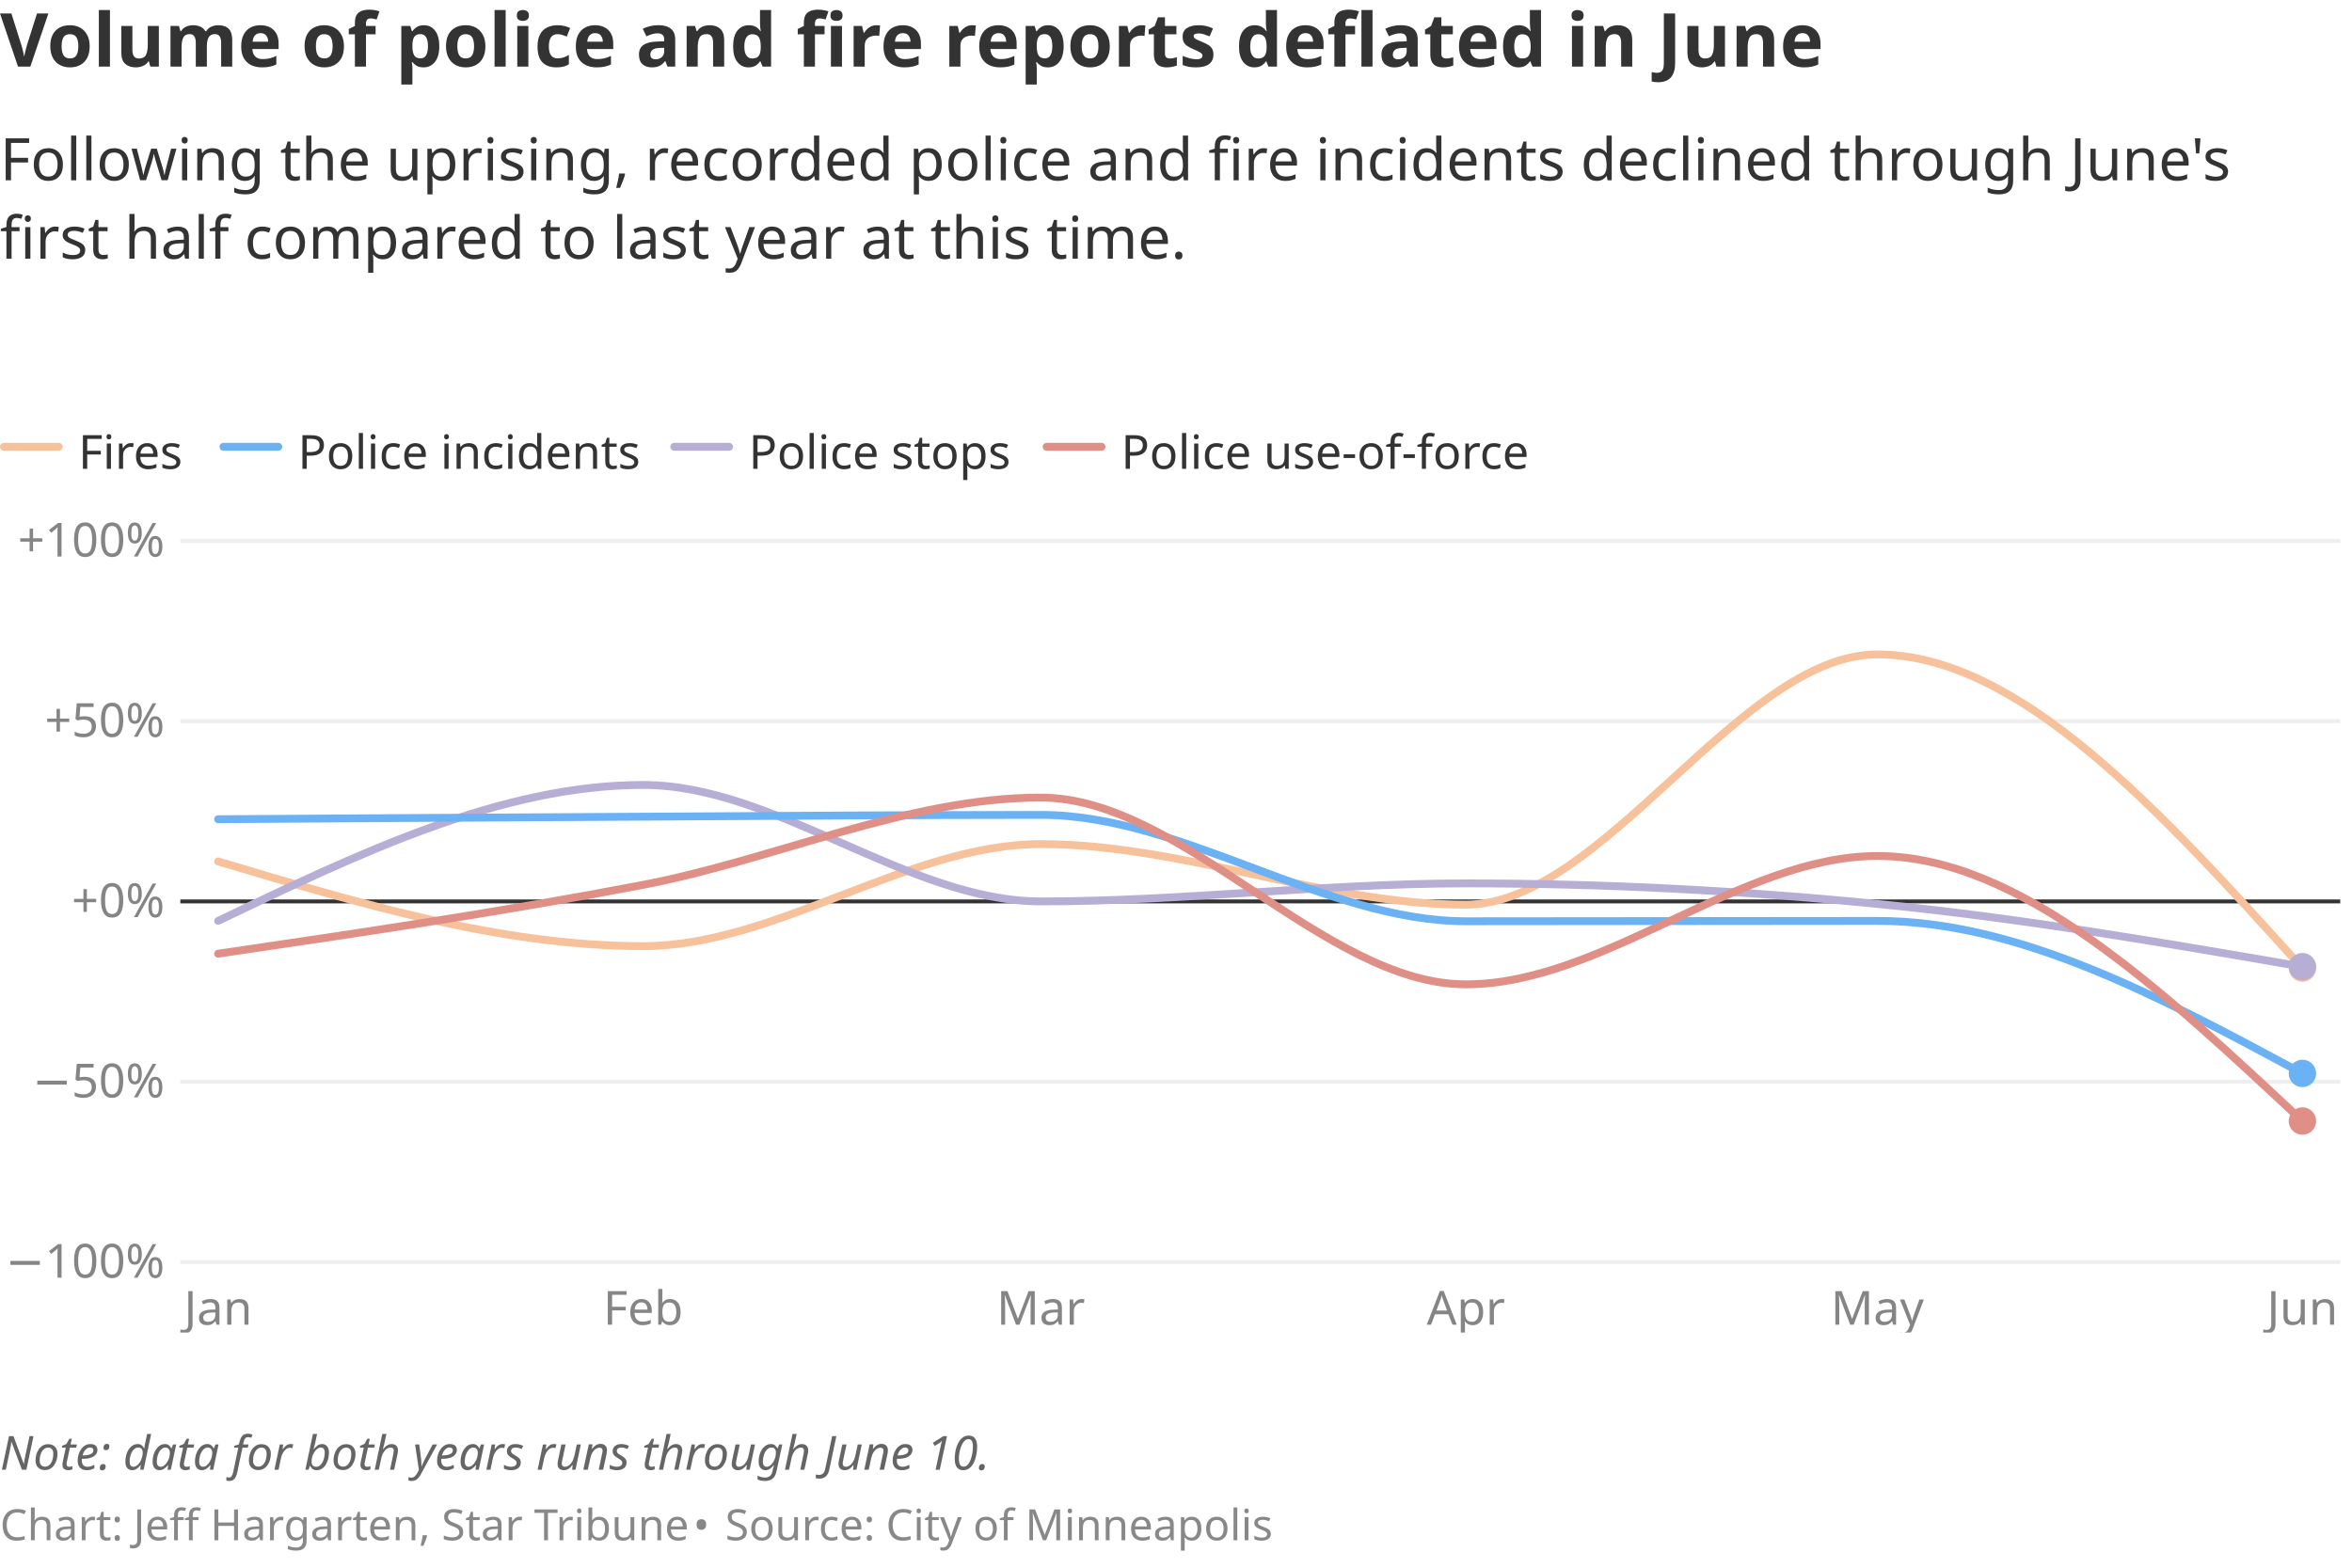
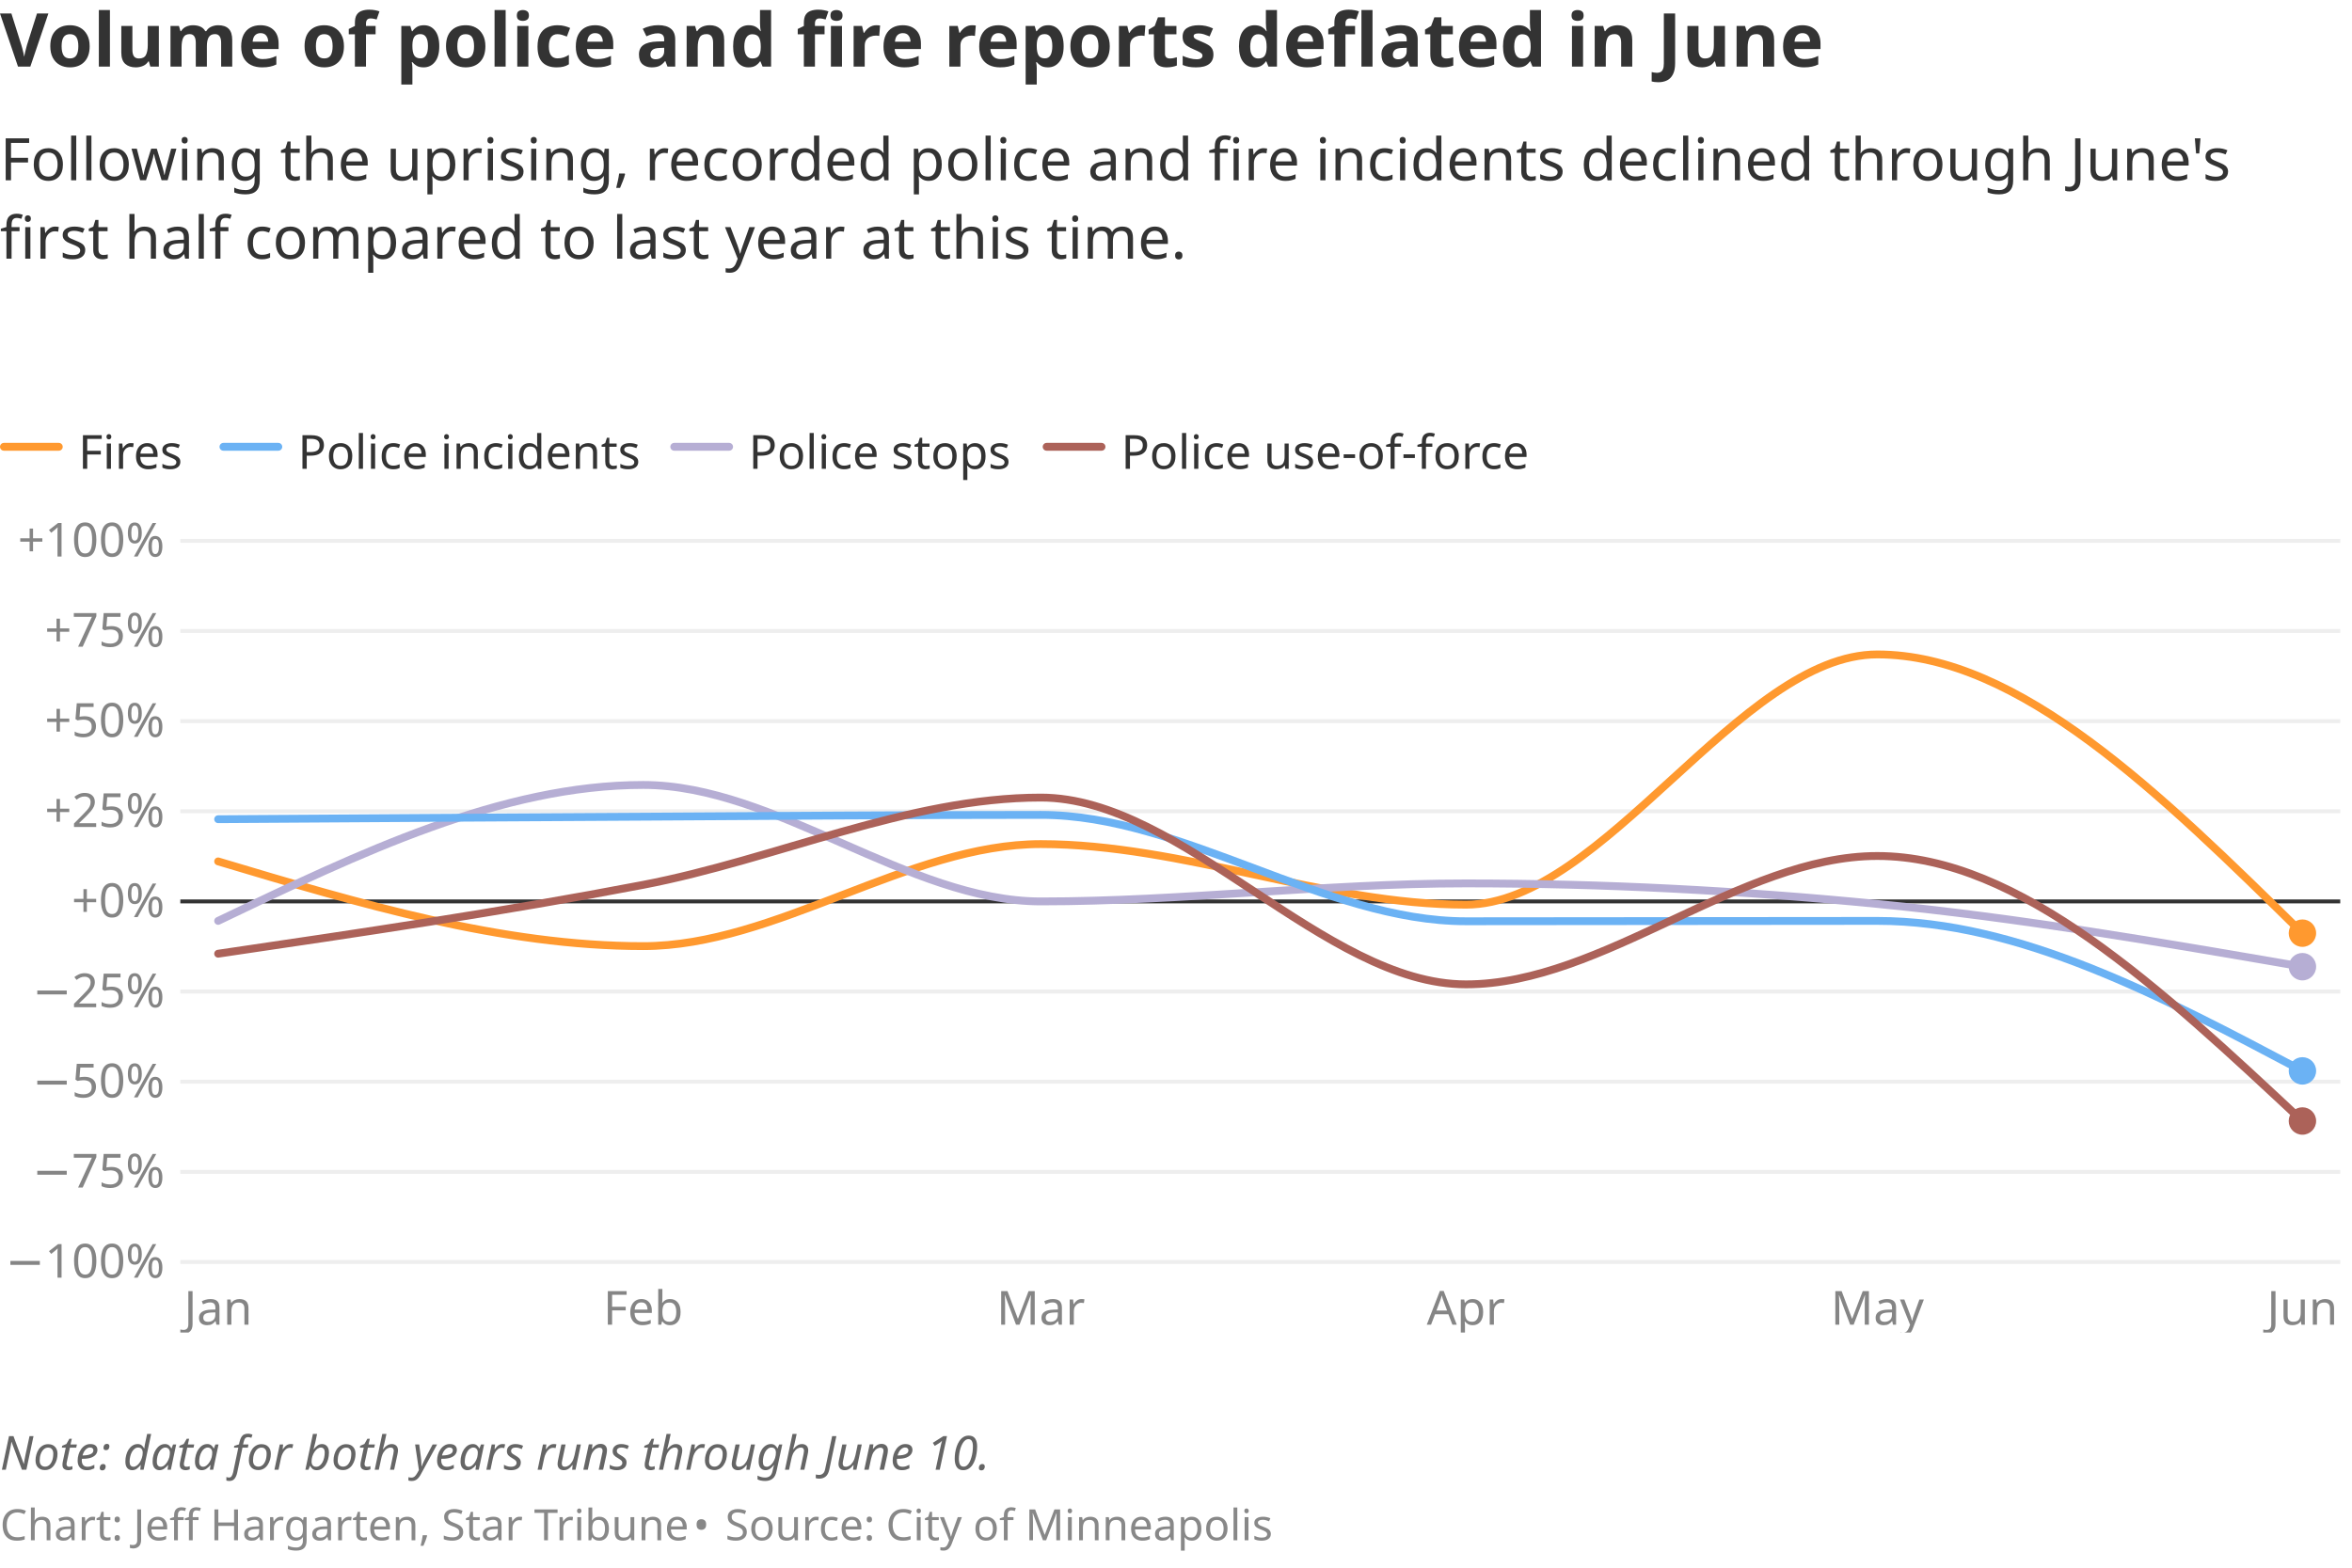
<svg xmlns="http://www.w3.org/2000/svg" id="exportSvg" width="600" height="400">
  <defs />
  <g>
    <g id="header-svg">
      <g id="text-svg">
        <text transform="translate(0, -2)" fill="rgb(51,51,51)" style="font-family: BentonSans; font-weight: 700; font-size: 19px;">
          <tspan x="0" dy="19">Volume of police and fire reports deflated in June</tspan>
        </text>
      </g>
      <g id="text-svg">
        <text transform="translate(0, 31)" fill="rgb(51,51,51)" style="font-family: BentonSans; font-weight: 400; font-size: 15px;">
          <tspan x="0" dy="15">Following the uprising, recorded police and fire incidents declined through June's </tspan>
        </text>
        <text transform="translate(0, 51)" fill="rgb(51,51,51)" style="font-family: BentonSans; font-weight: 400; font-size: 15px;">
          <tspan x="0" dy="15">first half compared to last year at this time.</tspan>
        </text>
      </g>
    </g>
    <g id="chart-svg">
      <g id="group-svg" clip-path="url(#rect-mask-group-0)" transform="translate(0, 104)">
        <clipPath id="rect-mask-group-0">
          <rect x="0" y="0" width="600" height="236" />
        </clipPath>
        <g id="group-svg" transform="translate(46, 34)">
          <g id="x-svg ticks-svg" transform="translate(0, 189)">
            <g transform="translate(9.649737, 0)">
              <text transform="translate(-9.999998, -12) translate(9.999998, 11)" fill="rgb(133, 133, 133)" style="text-anchor: middle; font-family: BentonSans; font-weight: 400; font-size: 12px;">
                <tspan x="0" dy="12">Jan</tspan>
              </text>
            </g>
            <g transform="translate(118.0887, 0)">
              <text transform="translate(-10, -12) translate(10, 11)" fill="rgb(133, 133, 133)" style="text-anchor: middle; font-family: BentonSans; font-weight: 400; font-size: 12px;">
                <tspan x="0" dy="12">Feb</tspan>
              </text>
            </g>
            <g transform="translate(219.5315, 0)">
              <text transform="translate(-11.5, -12) translate(11.5, 11)" fill="rgb(133, 133, 133)" style="text-anchor: middle; font-family: BentonSans; font-weight: 400; font-size: 12px;">
                <tspan x="0" dy="12">Mar</tspan>
              </text>
            </g>
            <g transform="translate(327.9704, 0)">
              <text transform="translate(-10, -12) translate(10, 11)" fill="rgb(133, 133, 133)" style="text-anchor: middle; font-family: BentonSans; font-weight: 400; font-size: 12px;">
                <tspan x="0" dy="12">Apr</tspan>
              </text>
            </g>
            <g transform="translate(432.9113, 0)">
              <text transform="translate(-12.5, -12) translate(12.5, 11)" fill="rgb(133, 133, 133)" style="text-anchor: middle; font-family: BentonSans; font-weight: 400; font-size: 12px;">
                <tspan x="0" dy="12">May</tspan>
              </text>
            </g>
            <g transform="translate(541.3503, 0)">
              <text transform="translate(-10, -12) translate(10, 11)" fill="rgb(133, 133, 133)" style="text-anchor: middle; font-family: BentonSans; font-weight: 400; font-size: 12px;">
                <tspan x="0" dy="12">Jun</tspan>
              </text>
            </g>
          </g>
          <g id="x-svg axis-svg" transform="translate(0, 92)">
            <line x1="0" x2="551" y1="0" y2="0" style="stroke: rgb(51, 51, 51); stroke-width: 1;" />
          </g>
          <g id="y-grid-svg">
            <g transform="translate(0, 184)">
              <line x1="0" x2="551" y1="0" y2="0" style="stroke: rgb(238, 238, 238); stroke-width: 1;" />
              <text transform="translate(-4, 4) translate(-41, -12) translate(41, 0)" fill="rgb(133, 133, 133)" style="text-anchor: end; font-family: BentonSans; font-weight: 400; font-size: 12px;">
                <tspan x="0" dy="12">−100%</tspan>
              </text>
            </g>
+             <g transform="translate(0, 161)">
+               <line x1="0" x2="551" y1="0" y2="0" style="stroke: rgb(238, 238, 238); stroke-width: 1;" />
+               <text transform="translate(-4, 4) translate(-33, -12) translate(33, 0)" fill="rgb(133, 133, 133)" style="text-anchor: end; font-family: BentonSans; font-weight: 400; font-size: 12px;">
+                 <tspan x="0" dy="12">−75%</tspan>
+               </text>
+             </g>
            <g transform="translate(0, 138)">
              <line x1="0" x2="551" y1="0" y2="0" style="stroke: rgb(238, 238, 238); stroke-width: 1;" />
              <text transform="translate(-4, 4) translate(-35, -12) translate(35, 0)" fill="rgb(133, 133, 133)" style="text-anchor: end; font-family: BentonSans; font-weight: 400; font-size: 12px;">
                <tspan x="0" dy="12">−50%</tspan>
+               </text>
+             </g>
+             <g transform="translate(0, 115)">
+               <line x1="0" x2="551" y1="0" y2="0" style="stroke: rgb(238, 238, 238); stroke-width: 1;" />
+               <text transform="translate(-4, 4) translate(-34, -12) translate(34, 0)" fill="rgb(133, 133, 133)" style="text-anchor: end; font-family: BentonSans; font-weight: 400; font-size: 12px;">
+                 <tspan x="0" dy="12">−25%</tspan>
              </text>
            </g>
            <g id="tick-svg tick-major-svg" transform="translate(0, 92)">
              <text transform="translate(-4, 4) translate(-28, -12) translate(28, 0)" fill="rgb(133, 133, 133)" style="text-anchor: end; font-family: BentonSans; font-weight: 400; font-size: 12px;">
                <tspan x="0" dy="12">+0%</tspan>
              </text>
            </g>
+             <g transform="translate(0, 69)">
+               <line x1="0" x2="551" y1="0" y2="0" style="stroke: rgb(238, 238, 238); stroke-width: 1;" />
+               <text transform="translate(-4, 4) translate(-34, -12) translate(34, 0)" fill="rgb(133, 133, 133)" style="text-anchor: end; font-family: BentonSans; font-weight: 400; font-size: 12px;">
+                 <tspan x="0" dy="12">+25%</tspan>
+               </text>
+             </g>
            <g transform="translate(0, 46)">
              <line x1="0" x2="551" y1="0" y2="0" style="stroke: rgb(238, 238, 238); stroke-width: 1;" />
              <text transform="translate(-4, 4) translate(-35, -12) translate(35, 0)" fill="rgb(133, 133, 133)" style="text-anchor: end; font-family: BentonSans; font-weight: 400; font-size: 12px;">
                <tspan x="0" dy="12">+50%</tspan>
              </text>
            </g>
+             <g transform="translate(0, 23)">
+               <line x1="0" x2="551" y1="0" y2="0" style="stroke: rgb(238, 238, 238); stroke-width: 1;" />
+               <text transform="translate(-4, 4) translate(-33, -12) translate(33, 0)" fill="rgb(133, 133, 133)" style="text-anchor: end; font-family: BentonSans; font-weight: 400; font-size: 12px;">
+                 <tspan x="0" dy="12">+75%</tspan>
+               </text>
+             </g>
            <g>
              <line x1="0" x2="551" y1="0" y2="0" style="stroke: rgb(238, 238, 238); stroke-width: 1;" />
              <text transform="translate(-4, 4) translate(-41, -12) translate(41, 0)" fill="rgb(133, 133, 133)" style="text-anchor: end; font-family: BentonSans; font-weight: 400; font-size: 12px;">
                <tspan x="0" dy="12">+100%</tspan>
              </text>
            </g>
          </g>
          <g id="lines-svg">
            <g id="fire-svg">
-               <path d="M9.65,81.788C45.796,92.598,81.942,103.408,118.089,103.408C151.903,103.408,185.717,77.372,219.532,77.372C255.678,77.372,291.824,92.828,327.97,92.828C362.951,92.828,397.931,28.98,432.911,28.98C469.058,28.98,505.204,69,541.35,109.02" stroke="rgb(247,194,155)" id="fire" style="stroke-width: 2; stroke-linejoin: round; stroke-linecap: round; fill: none; mix-blend-mode: normal;" />
+               <path d="M9.65,81.788C45.796,92.598,81.942,103.408,118.089,103.408C151.903,103.408,185.717,77.372,219.532,77.372C255.678,77.372,291.824,92.828,327.97,92.828C362.951,92.828,397.931,28.98,432.911,28.98C469.058,28.98,505.204,64.538,541.35,100.096" stroke="rgb(255,153,47)" id="fire" style="stroke-width: 2; stroke-linejoin: round; stroke-linecap: round; fill: none; mix-blend-mode: normal;" />
            </g>
            <g id="stops-svg">
              <path d="M9.65,96.968C45.796,79.626,81.942,62.284,118.089,62.284C151.903,62.284,185.717,92,219.532,92C255.678,92,291.824,87.4,327.97,87.4C362.951,87.4,397.931,89.216,432.911,92.644C469.058,96.186,505.204,102.419,541.35,108.652" stroke="rgb(182,174,212)" id="stops" style="stroke-width: 2; stroke-linejoin: round; stroke-linecap: round; fill: none; mix-blend-mode: normal;" />
            </g>
            <g id="police-svg">
-               <path d="M9.65,71.024C45.796,70.796,81.942,70.568,118.089,70.38C151.903,70.204,185.717,69.92,219.532,69.92C255.678,69.92,291.824,97.06,327.97,97.06C362.951,97.06,397.931,96.968,432.911,96.968C469.058,96.968,505.204,116.426,541.35,135.884" stroke="rgb(107,178,244)" id="police" style="stroke-width: 2; stroke-linejoin: round; stroke-linecap: round; fill: none; mix-blend-mode: normal;" />
+               <path d="M9.65,71.024C45.796,70.796,81.942,70.568,118.089,70.38C151.903,70.204,185.717,69.92,219.532,69.92C255.678,69.92,291.824,97.06,327.97,97.06C362.951,97.06,397.931,96.968,432.911,96.968C469.058,96.968,505.204,116.104,541.35,135.24" stroke="rgb(107,178,244)" id="police" style="stroke-width: 2; stroke-linejoin: round; stroke-linecap: round; fill: none; mix-blend-mode: normal;" />
            </g>
            <g id="force-svg">
-               <path d="M9.65,105.34C45.796,100.019,81.942,94.698,118.089,87.768C151.903,81.285,185.717,65.504,219.532,65.504C255.678,65.504,291.824,113.16,327.97,113.16C362.951,113.16,397.931,80.408,432.911,80.408C469.058,80.408,505.204,114.218,541.35,148.028" stroke="rgb(223,143,134)" id="force" style="stroke-width: 2; stroke-linejoin: round; stroke-linecap: round; fill: none; mix-blend-mode: normal;" />
+               <path d="M9.65,105.34C45.796,100.019,81.942,94.698,118.089,87.768C151.903,81.285,185.717,65.504,219.532,65.504C255.678,65.504,291.824,113.16,327.97,113.16C362.951,113.16,397.931,80.408,432.911,80.408C469.058,80.408,505.204,114.218,541.35,148.028" stroke="rgb(172,98,89)" id="force" style="stroke-width: 2; stroke-linejoin: round; stroke-linecap: round; fill: none; mix-blend-mode: normal;" />
            </g>
          </g>
          <g id="line-symbols-svg">
-             <path d="M -1,0 a 1,1 0 1,0 2,0 a 1,1 0 1,0 -2,0 Z" id="fire" transform="translate(541.3503, 109.02) scale(3.5)" style="fill: rgb(247, 194, 155); mix-blend-mode: normal;" />
+             <path d="M -1,0 a 1,1 0 1,0 2,0 a 1,1 0 1,0 -2,0 Z" id="fire" transform="translate(541.3503, 100.096) scale(3.5)" style="fill: rgb(255, 153, 47); mix-blend-mode: normal;" />
            <path d="M -1,0 a 1,1 0 1,0 2,0 a 1,1 0 1,0 -2,0 Z" id="stops" transform="translate(541.3503, 108.652) scale(3.5)" style="fill: rgb(182, 174, 212); mix-blend-mode: normal;" />
-             <path d="M -1,0 a 1,1 0 1,0 2,0 a 1,1 0 1,0 -2,0 Z" id="police" transform="translate(541.3503, 135.884) scale(3.5)" style="fill: rgb(107, 178, 244); mix-blend-mode: normal;" />
-             <path d="M -1,0 a 1,1 0 1,0 2,0 a 1,1 0 1,0 -2,0 Z" id="force" transform="translate(541.3503, 148.028) scale(3.5)" style="fill: rgb(223, 143, 134); mix-blend-mode: normal;" />
+             <path d="M -1,0 a 1,1 0 1,0 2,0 a 1,1 0 1,0 -2,0 Z" id="police" transform="translate(541.3503, 135.24) scale(3.5)" style="fill: rgb(107, 178, 244); mix-blend-mode: normal;" />
+             <path d="M -1,0 a 1,1 0 1,0 2,0 a 1,1 0 1,0 -2,0 Z" id="force" transform="translate(541.3503, 148.028) scale(3.5)" style="fill: rgb(172, 98, 89); mix-blend-mode: normal;" />
          </g>
        </g>
      </g>
      <g id="fire-svg" clip-path="url(#rect-mask-fire-1)" transform="translate(0, 104)">
        <clipPath id="rect-mask-fire-1">
          <rect x="0" y="0" width="16" height="20" />
        </clipPath>
-         <path d="M1,10 L15,10" stroke="rgb(247,194,155)" id="fire" style="stroke-width: 2; stroke-linejoin: round; stroke-linecap: round; fill: none; mix-blend-mode: normal;" />
+         <path d="M1,10 L15,10" stroke="rgb(255,153,47)" id="fire" style="stroke-width: 2; stroke-linejoin: round; stroke-linecap: round; fill: none; mix-blend-mode: normal;" />
      </g>
      <g id="fire-svg">
        <text transform="translate(20, 107.6094)" fill="rgb(51,51,51)" style="font-family: BentonSans; font-weight: 400; font-size: 12px;">
          <tspan x="0" dy="12">Fires</tspan>
        </text>
      </g>
      <g id="police-svg" clip-path="url(#rect-mask-police-2)" transform="translate(56, 104)">
        <clipPath id="rect-mask-police-2">
          <rect x="0" y="0" width="16" height="20" />
        </clipPath>
        <path d="M1,10 L15,10" stroke="rgb(107,178,244)" id="police" style="stroke-width: 2; stroke-linejoin: round; stroke-linecap: round; fill: none; mix-blend-mode: normal;" />
      </g>
      <g id="police-svg">
        <text transform="translate(76, 107.6094)" fill="rgb(51,51,51)" style="font-family: BentonSans; font-weight: 400; font-size: 12px;">
          <tspan x="0" dy="12">Police incidents</tspan>
        </text>
      </g>
      <g id="stops-svg" clip-path="url(#rect-mask-stops-3)" transform="translate(171, 104)">
        <clipPath id="rect-mask-stops-3">
          <rect x="0" y="0" width="16" height="20" />
        </clipPath>
        <path d="M1,10 L15,10" stroke="rgb(182,174,212)" id="stops" style="stroke-width: 2; stroke-linejoin: round; stroke-linecap: round; fill: none; mix-blend-mode: normal;" />
      </g>
      <g id="stops-svg">
        <text transform="translate(191, 107.6094)" fill="rgb(51,51,51)" style="font-family: BentonSans; font-weight: 400; font-size: 12px;">
          <tspan x="0" dy="12">Police stops</tspan>
        </text>
      </g>
      <g id="force-svg" clip-path="url(#rect-mask-force-4)" transform="translate(266, 104)">
        <clipPath id="rect-mask-force-4">
          <rect x="0" y="0" width="16" height="20" />
        </clipPath>
-         <path d="M1,10 L15,10" stroke="rgb(223,143,134)" id="force" style="stroke-width: 2; stroke-linejoin: round; stroke-linecap: round; fill: none; mix-blend-mode: normal;" />
+         <path d="M1,10 L15,10" stroke="rgb(172,98,89)" id="force" style="stroke-width: 2; stroke-linejoin: round; stroke-linecap: round; fill: none; mix-blend-mode: normal;" />
      </g>
      <g id="force-svg">
        <text transform="translate(286, 107.6094)" fill="rgb(51,51,51)" style="font-family: BentonSans; font-weight: 400; font-size: 12px;">
          <tspan x="0" dy="12">Police use-of-force</tspan>
        </text>
      </g>
    </g>
    <g id="after-body-svg" />
    <g id="above-footer-svg">
      <g id="text-svg">
        <text transform="translate(0, 363)" fill="rgb(101,101,101)" style="font-family: BentonSans; font-weight: 400; font-style: italic; font-size: 12px;">
          <tspan x="0" dy="12">Note: data for both years runs through June 10.</tspan>
        </text>
      </g>
    </g>
    <g id="footer-svg">
      <g id="footer-inner-svg">
        <g id="footer-main-svg">
          <g id="text-svg">
            <text transform="translate(0, 382)" fill="rgb(136,136,136)" style="font-family: BentonSans; font-weight: 400; font-size: 11px;">
              <tspan x="0" dy="11">Chart:</tspan>
            </text>
            <text transform="translate(34, 382)" fill="rgb(136,136,136)" style="font-family: BentonSans; font-weight: 400; font-size: 11px;">
              <tspan x="0" dy="11">Jeff Hargarten, Star Tribune</tspan>
            </text>
          </g>
          <g id="text-svg">
            <text transform="translate(174, 382)" fill="rgb(136,136,136)" style="font-family: BentonSans; font-weight: 400; font-size: 11px;">
              <tspan x="0" dy="11">​ •</tspan>
            </text>
          </g>
          <g id="text-svg">
            <text transform="translate(185, 382)" fill="rgb(136,136,136)" style="font-family: BentonSans; font-weight: 400; font-size: 11px;">
              <tspan x="0" dy="11">Source:</tspan>
            </text>
            <text transform="translate(226, 382)" fill="rgb(136,136,136)" style="font-family: BentonSans; font-weight: 400; font-size: 11px;">
              <tspan x="0" dy="11">City of Minneapolis</tspan>
            </text>
          </g>
        </g>
      </g>
    </g>
    <g id="below-footer-svg" />
  </g>
</svg>
